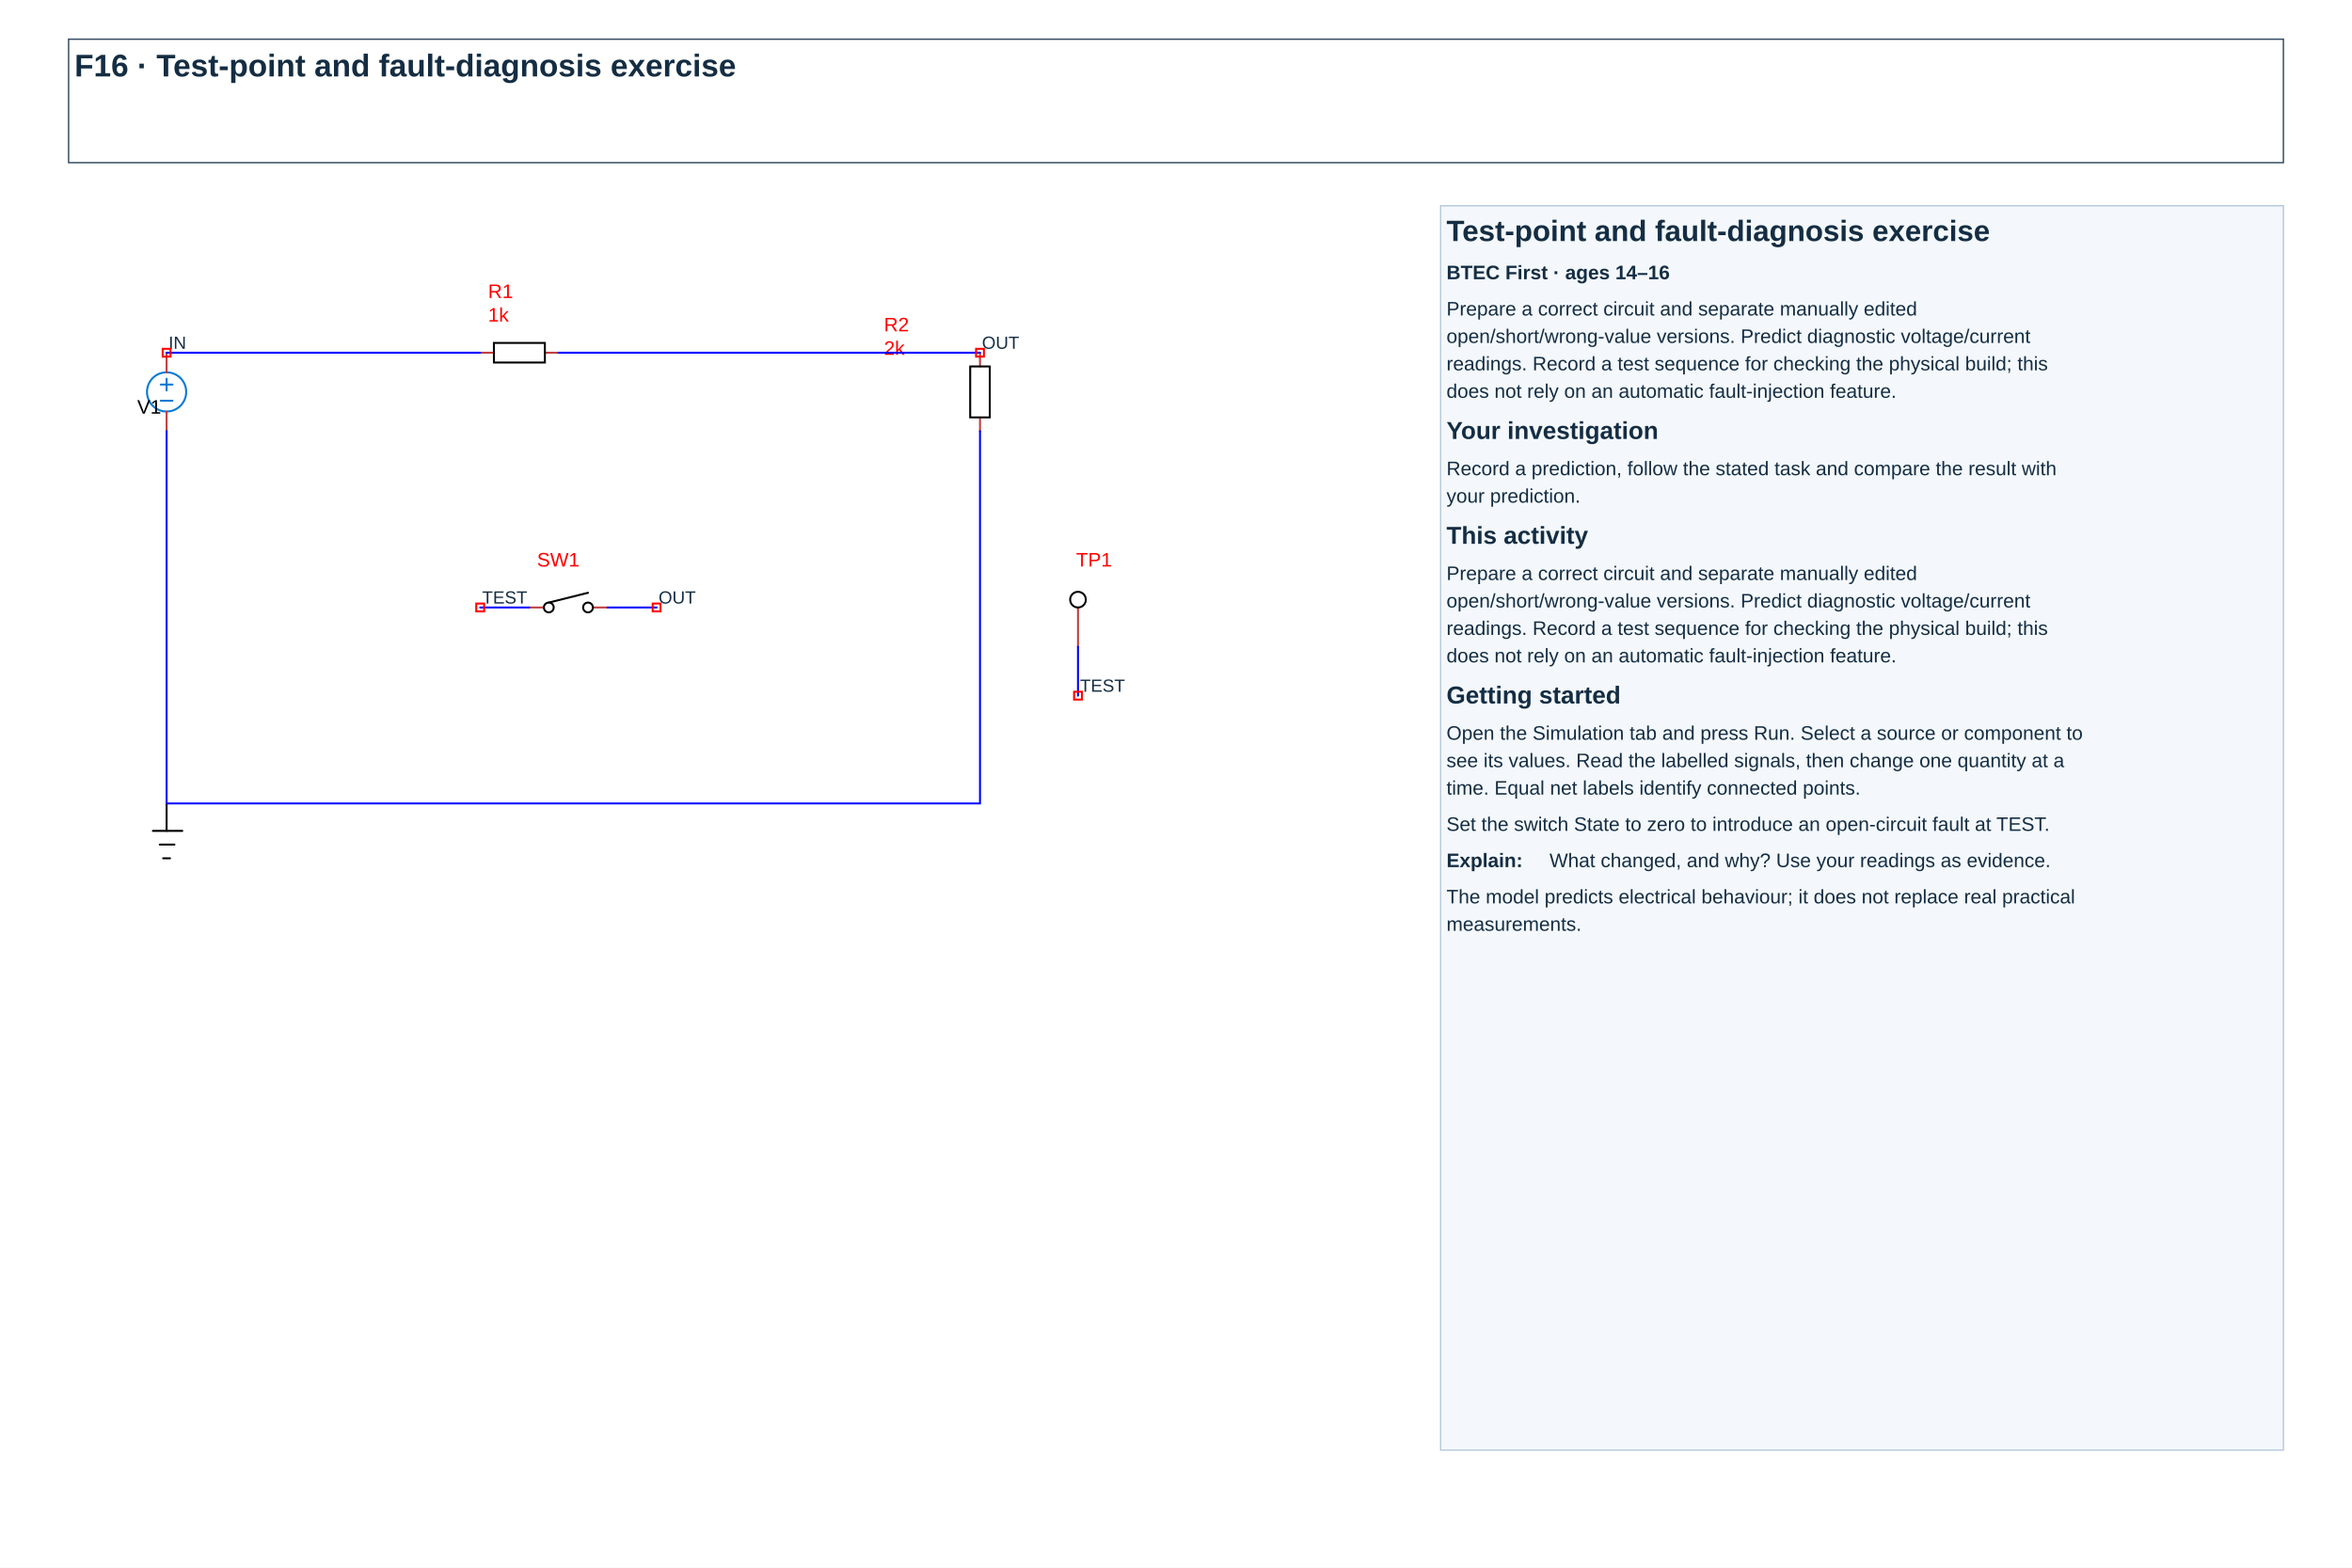
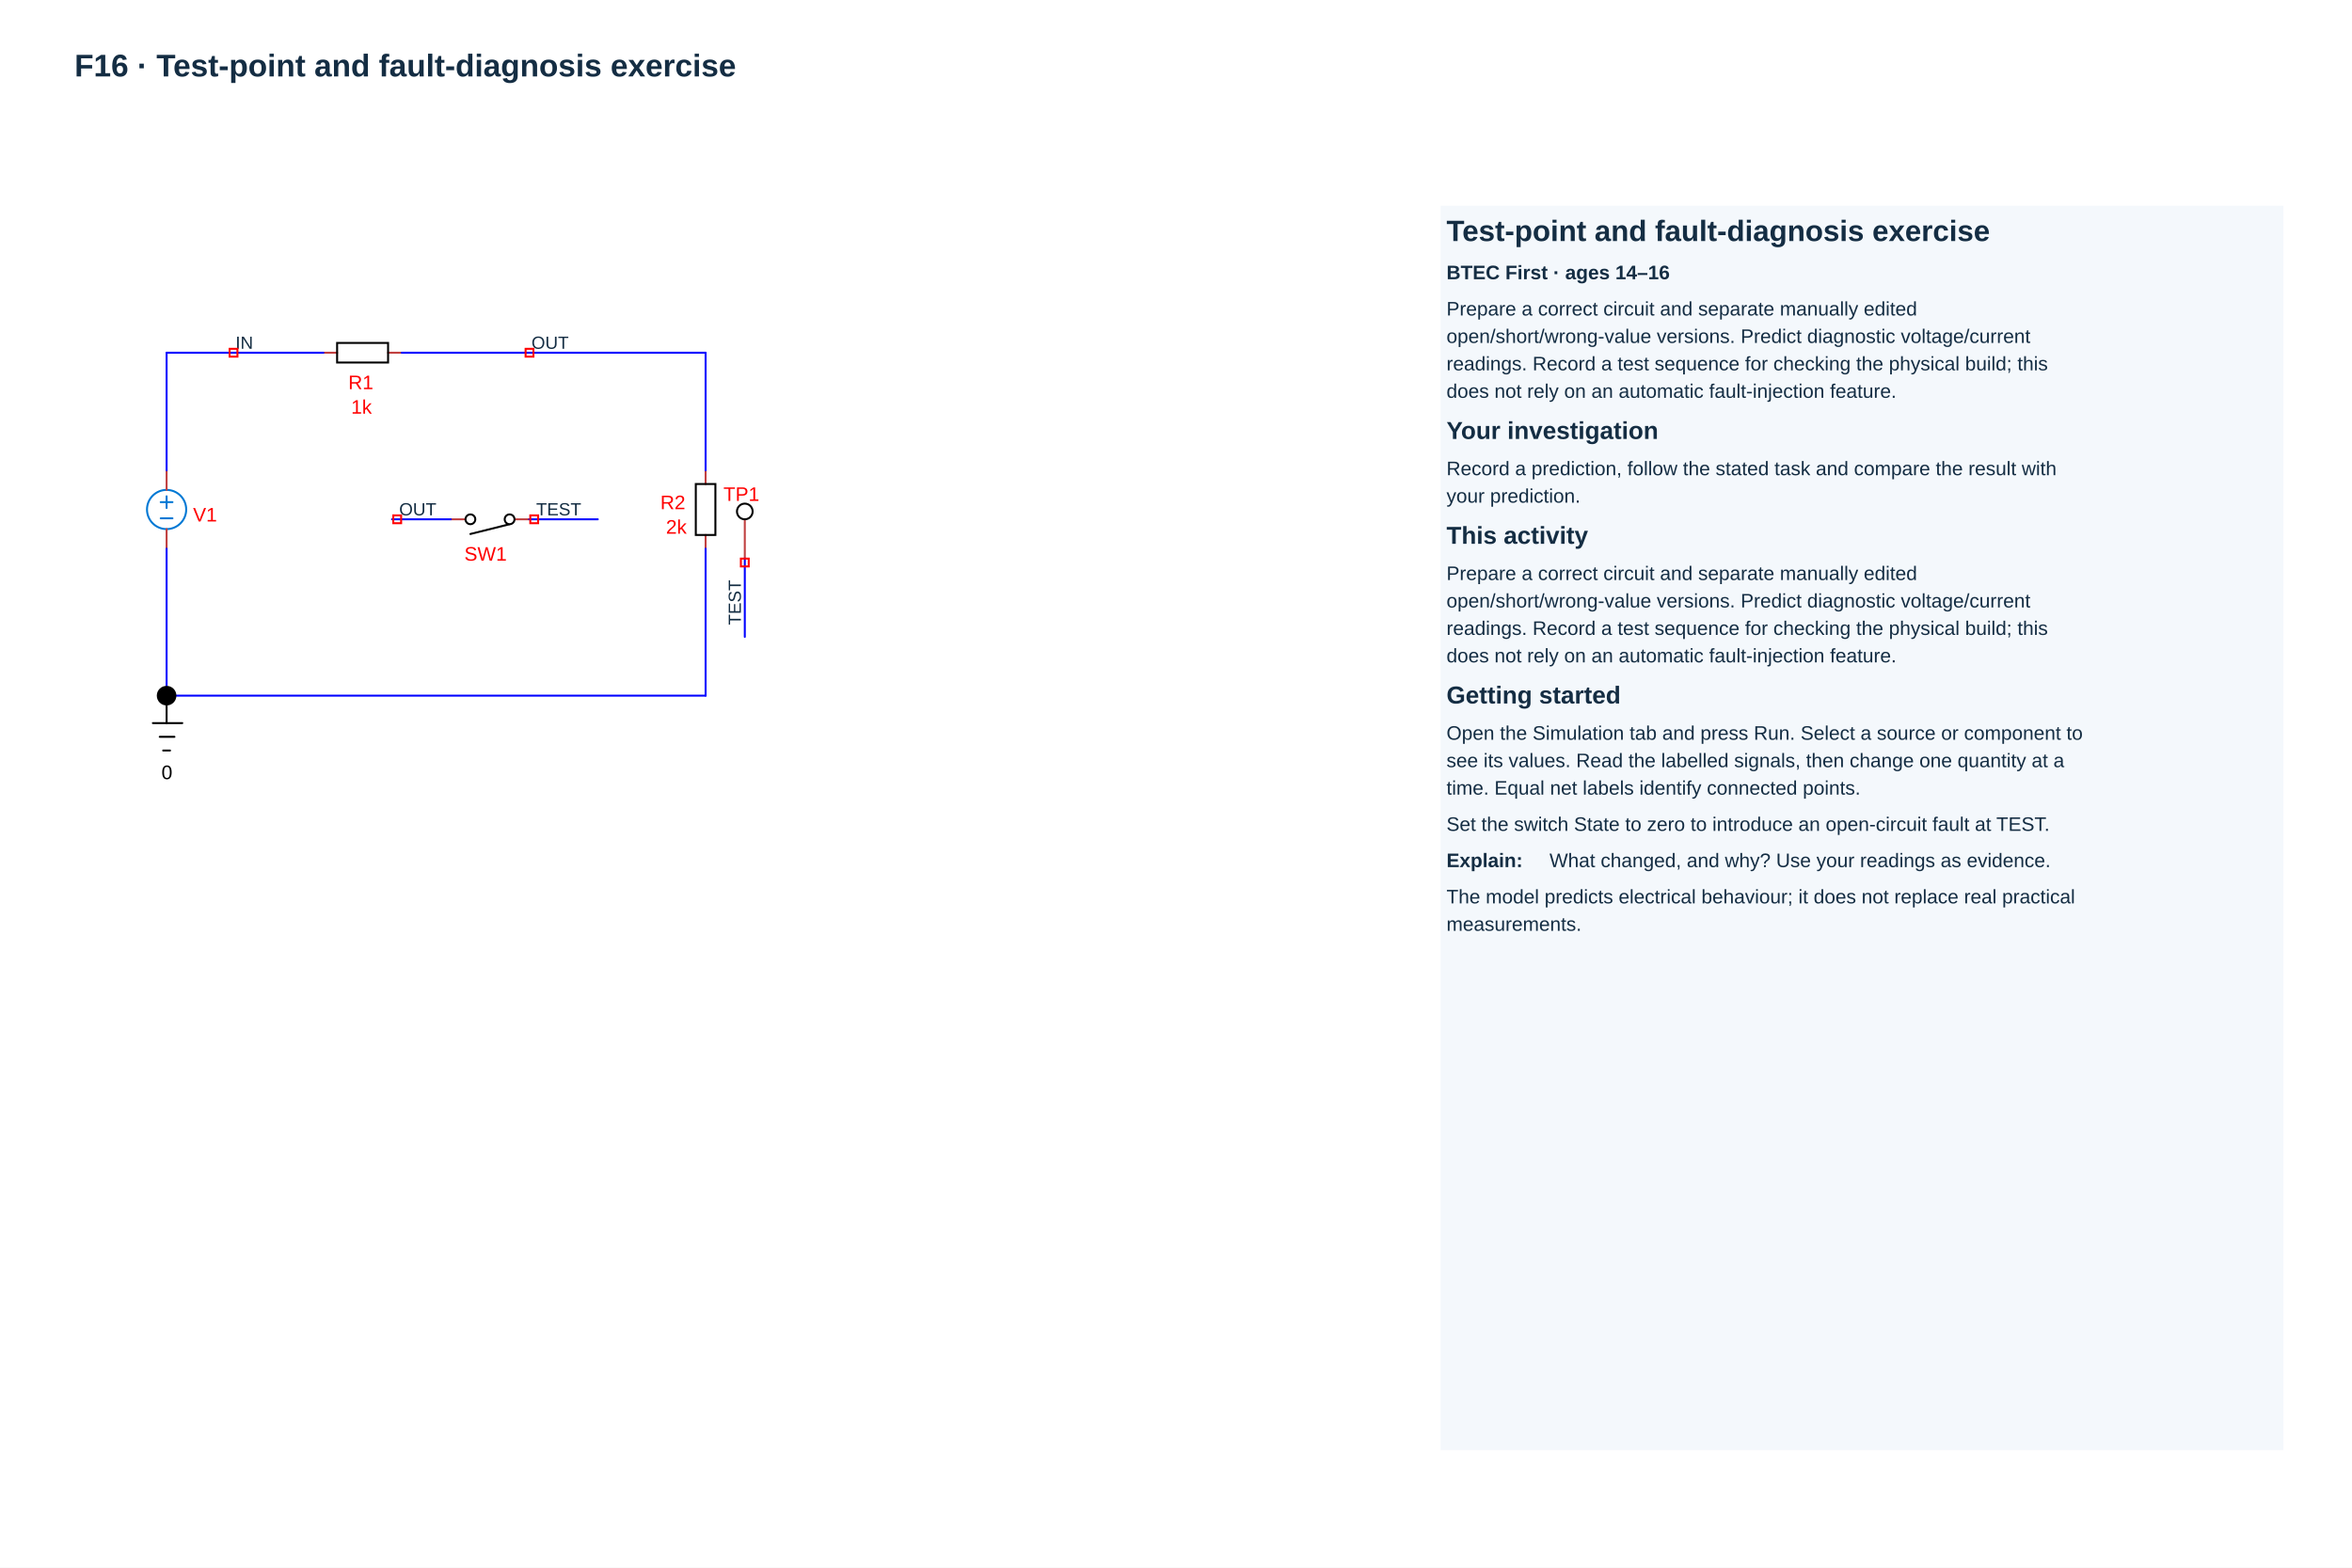
<svg xmlns="http://www.w3.org/2000/svg" width="1800" height="1200" viewBox="0 0 1200 800">
  <rect width="1200" height="800" fill="white" />
  <defs>
    <filter id="dropshadow" height="130%">
      <feGaussianBlur in="SourceAlpha" stdDeviation="3" />
      <feOffset dx="1" dy="1" result="offsetblur" />
      <feMerge>
        <feMergeNode />
        <feMergeNode in="SourceGraphic" />
      </feMerge>
    </filter>
  </defs>
-   <ellipse cx="85" cy="200" rx="10" ry="10" style="fill:none;stroke:#0078d4;stroke-width:1" />
-   <rect x="75" y="180" rx="0" ry="0" width="20" height="40" style="fill:none" />
-   <path d="M82 196.25 L88 196.25" style="fill:none;stroke:#0078d4;stroke-width:1" stroke-linecap="round" />
-   <path d="M85 193.25 L85 199.25" style="fill:none;stroke:#0078d4;stroke-width:1" stroke-linecap="round" />
-   <path d="M82 204.5 L88 204.5" style="fill:none;stroke:#0078d4;stroke-width:1" stroke-linecap="round" />
-   <g transform="rotate(90 85,180)">
-     <line x1="85" y1="180" x2="95" y2="180" stroke-linecap="round" />
-     <g style="fill:none;stroke:black;stroke-width:1">
-       <g style="stroke:#c04040">
-         <line x1="85" y1="180" x2="95" y2="180" stroke-linecap="round" />
-       </g>
-       <g style="stroke-width:0.6" />
-     </g>
-   </g>
-   <g transform="rotate(270 85,220)">
-     <line x1="85" y1="220" x2="95" y2="220" stroke-linecap="round" />
-     <g style="fill:none;stroke:black;stroke-width:1">
-       <g style="stroke:#c04040">
-         <line x1="85" y1="220" x2="95" y2="220" stroke-linecap="round" />
-       </g>
-       <g style="stroke-width:0.6" />
-     </g>
-   </g>
-   <g transform="translate( 69 201.1)">
+   <ellipse cx="85" cy="260" rx="10" ry="10" style="fill:none;stroke:#0078d4;stroke-width:1" />
+   <rect x="75" y="240" rx="0" ry="0" width="20" height="40" style="fill:none" />
+   <path d="M82 256.25 L88 256.25" style="fill:none;stroke:#0078d4;stroke-width:1" stroke-linecap="round" />
+   <path d="M85 253.25 L85 259.25" style="fill:none;stroke:#0078d4;stroke-width:1" stroke-linecap="round" />
+   <path d="M82 264.5 L88 264.5" style="fill:none;stroke:#0078d4;stroke-width:1" stroke-linecap="round" />
+   <g transform="rotate(90 85,240)">
+     <line x1="85" y1="240" x2="95" y2="240" stroke-linecap="round" />
+     <g style="fill:none;stroke:black;stroke-width:1">
+       <g style="stroke:#c04040">
+         <line x1="85" y1="240" x2="95" y2="240" stroke-linecap="round" />
+       </g>
+       <g style="stroke-width:0.6" />
+     </g>
+   </g>
+   <g transform="rotate(270 85,280)">
+     <line x1="85" y1="280" x2="95" y2="280" stroke-linecap="round" />
+     <g style="fill:none;stroke:black;stroke-width:1">
+       <g style="stroke:#c04040">
+         <line x1="85" y1="280" x2="95" y2="280" stroke-linecap="round" />
+       </g>
+       <g style="stroke-width:0.6" />
+     </g>
+   </g>
+   <g transform="translate( 97.5 256.1)">
+     <text x="1" y="10" fill="#FF0000" style="pointer-events:none;font-size:10px;font-family:Arial;font-weight:normal;font-style:normal;white-space:pre">
+       <tspan>V1</tspan>
+     </text>
+   </g>
+   <path d="M85 280 L85 355" style="fill:none;stroke:#0000ff;stroke-width:1" stroke-linecap="round" />
+   <g transform="translate( 81.39453 387.6)">
    <text x="1" y="10" fill="#000000" style="pointer-events:none;font-size:10px;font-family:Arial;font-weight:normal;font-style:normal;white-space:pre">
-       <tspan>V1</tspan>
-     </text>
-   </g>
-   <path d="M85 220 L85 410" style="fill:none;stroke:#0000ff;stroke-width:1" stroke-linecap="round" />
+       <tspan>0</tspan>
+     </text>
+   </g>
  <g transform="">
-     <line x1="85" y1="410" x2="85" y2="424" style="fill:none;stroke:#000000;stroke-width:1;stroke-linecap:round" />
-     <path d="M78 424 L93 424 M81.5 431 L89 431 M86.75 438 L83.25 438" style="fill:none;stroke:#000000;stroke-width:1;stroke-linecap:round" />
+     <line x1="85" y1="355" x2="85" y2="369" style="fill:none;stroke:#000000;stroke-width:1;stroke-linecap:round" />
+     <path d="M78 369 L93 369 M81.5 376 L89 376 M86.75 383 L83.25 383" style="fill:none;stroke:#000000;stroke-width:1;stroke-linecap:round" />
  </g>
  <g transform="">
-     <line x1="245" y1="180" x2="252" y2="180" stroke-linecap="round" />
-     <g style="fill:none;stroke:black;stroke-width:1">
-       <g style="stroke:#c04040">
-         <line x1="245" y1="180" x2="252" y2="180" stroke-linecap="round" />
-       </g>
-       <g style="stroke-width:0.6" />
-     </g>
-   </g>
-   <g transform="rotate(180 285,180)">
-     <line x1="285" y1="180" x2="292" y2="180" stroke-linecap="round" />
-     <g style="fill:none;stroke:black;stroke-width:1">
-       <g style="stroke:#c04040">
-         <line x1="285" y1="180" x2="292" y2="180" stroke-linecap="round" />
-       </g>
-       <g style="stroke-width:0.6" />
-     </g>
-   </g>
-   <rect x="252" y="175" rx="0" ry="0" width="26" height="10" style="fill:none;stroke:#000000;stroke-width:1" />
-   <g transform="translate( 248 142.1)">
+     <line x1="165" y1="180" x2="172" y2="180" stroke-linecap="round" />
+     <g style="fill:none;stroke:black;stroke-width:1">
+       <g style="stroke:#c04040">
+         <line x1="165" y1="180" x2="172" y2="180" stroke-linecap="round" />
+       </g>
+       <g style="stroke-width:0.6" />
+     </g>
+   </g>
+   <g transform="rotate(180 205,180)">
+     <line x1="205" y1="180" x2="212" y2="180" stroke-linecap="round" />
+     <g style="fill:none;stroke:black;stroke-width:1">
+       <g style="stroke:#c04040">
+         <line x1="205" y1="180" x2="212" y2="180" stroke-linecap="round" />
+       </g>
+       <g style="stroke-width:0.6" />
+     </g>
+   </g>
+   <rect x="172" y="175" rx="0" ry="0" width="26" height="10" style="fill:none;stroke:#000000;stroke-width:1" />
+   <g transform="translate( 176.6973 188.6)">
    <text x="1" y="10" fill="#FF0000" style="pointer-events:none;font-size:10px;font-family:Arial;font-weight:normal;font-style:normal;white-space:pre">
      <tspan>R1</tspan>
    </text>
  </g>
-   <g transform="translate( 248 154.1)">
+   <g transform="translate( 178.1445 201.1)">
    <text x="1" y="10" fill="#FF0000" style="pointer-events:none;font-size:10px;font-family:Arial;font-weight:normal;font-style:normal;white-space:pre">
      <tspan>1k</tspan>
    </text>
  </g>
-   <g transform="rotate(90 500,180)">
-     <line x1="500" y1="180" x2="507" y2="180" stroke-linecap="round" />
-     <g style="fill:none;stroke:black;stroke-width:1">
-       <g style="stroke:#c04040">
-         <line x1="500" y1="180" x2="507" y2="180" stroke-linecap="round" />
-       </g>
-       <g style="stroke-width:0.6" />
-     </g>
-   </g>
-   <g transform="rotate(270 500,220)">
-     <line x1="500" y1="220" x2="507" y2="220" stroke-linecap="round" />
-     <g style="fill:none;stroke:black;stroke-width:1">
-       <g style="stroke:#c04040">
-         <line x1="500" y1="220" x2="507" y2="220" stroke-linecap="round" />
-       </g>
-       <g style="stroke-width:0.6" />
-     </g>
-   </g>
-   <rect x="495" y="187" rx="0" ry="0" width="10" height="26" style="fill:none;stroke:#000000;stroke-width:1" />
-   <g transform="translate( 450 159.1)">
+   <g transform="rotate(90 360,240)">
+     <line x1="360" y1="240" x2="367" y2="240" stroke-linecap="round" />
+     <g style="fill:none;stroke:black;stroke-width:1">
+       <g style="stroke:#c04040">
+         <line x1="360" y1="240" x2="367" y2="240" stroke-linecap="round" />
+       </g>
+       <g style="stroke-width:0.6" />
+     </g>
+   </g>
+   <g transform="rotate(270 360,280)">
+     <line x1="360" y1="280" x2="367" y2="280" stroke-linecap="round" />
+     <g style="fill:none;stroke:black;stroke-width:1">
+       <g style="stroke:#c04040">
+         <line x1="360" y1="280" x2="367" y2="280" stroke-linecap="round" />
+       </g>
+       <g style="stroke-width:0.6" />
+     </g>
+   </g>
+   <rect x="355" y="247" rx="0" ry="0" width="10" height="26" style="fill:none;stroke:#000000;stroke-width:1" />
+   <g transform="translate( 335.8945 249.85)">
    <text x="1" y="10" fill="#FF0000" style="pointer-events:none;font-size:10px;font-family:Arial;font-weight:normal;font-style:normal;white-space:pre">
      <tspan>R2</tspan>
    </text>
  </g>
-   <g transform="translate( 450 171.1)">
+   <g transform="translate( 338.7891 262.35)">
    <text x="1" y="10" fill="#FF0000" style="pointer-events:none;font-size:10px;font-family:Arial;font-weight:normal;font-style:normal;white-space:pre">
      <tspan>2k</tspan>
    </text>
  </g>
-   <path d="M85 180 L245 180" style="fill:none;stroke:#0000ff;stroke-width:1" stroke-linecap="round" />
-   <path d="M285 180 L500 180" style="fill:none;stroke:#0000ff;stroke-width:1" stroke-linecap="round" />
-   <path d="M500 220 L500 410 L85 410" style="fill:none;stroke:#0000ff;stroke-width:1" stroke-linecap="round" />
-   <g transform="translate( 500 168.99)">
+   <path d="M85 240 L85 180" style="fill:none;stroke:#0000ff;stroke-width:1" stroke-linecap="round" />
+   <path d="M85 180 L165 180" style="fill:none;stroke:#0000ff;stroke-width:1" stroke-linecap="round" />
+   <path d="M205 180 L360 180" style="fill:none;stroke:#0000ff;stroke-width:1" stroke-linecap="round" />
+   <path d="M360 180 L360 240" style="fill:none;stroke:#0000ff;stroke-width:1" stroke-linecap="round" />
+   <path d="M360 280 L360 355" style="fill:none;stroke:#0000ff;stroke-width:1" stroke-linecap="round" />
+   <path d="M360 355 L85 355" style="fill:none;stroke:#0000ff;stroke-width:1" stroke-linecap="round" />
+   <g transform="translate( 270.1602 168.99)">
    <text x="1" y="9" fill="#142d43" style="pointer-events:none;font-size:9px;font-family:Arial;font-weight:normal;font-style:normal;white-space:pre">
      <tspan>OUT</tspan>
    </text>
  </g>
-   <rect x="498" y="178" width="4" height="4" style="stroke:red;stroke-width:1;fill:none" />
-   <g transform="translate( 85 168.99)">
+   <rect x="268.16" y="178" width="4" height="4" style="stroke:red;stroke-width:1;fill:none" />
+   <g transform="translate( 119.15 168.99)">
    <text x="1" y="9" fill="#142d43" style="pointer-events:none;font-size:9px;font-family:Arial;font-weight:normal;font-style:normal;white-space:pre">
      <tspan>IN</tspan>
    </text>
  </g>
-   <rect x="83" y="178" width="4" height="4" style="stroke:red;stroke-width:1;fill:none" />
-   <path d="M280 307.5 L300 302.5" style="fill:none;stroke:#000000;stroke-width:1" stroke-linecap="round" />
-   <g transform="rotate(180 310,310)">
-     <line x1="310" y1="310" x2="318" y2="310" stroke-linecap="round" />
-     <g style="fill:none;stroke:black;stroke-width:1">
-       <g style="stroke:#c04040">
-         <line x1="310" y1="310" x2="318" y2="310" stroke-linecap="round" />
-       </g>
-       <g style="stroke-width:0.6" />
-     </g>
-   </g>
+   <rect x="117.15" y="178" width="4" height="4" style="stroke:red;stroke-width:1;fill:none" />
+   <path d="M260 267.5 L240 272.5" style="fill:none;stroke:#000000;stroke-width:1" stroke-linecap="round" />
  <g transform="">
-     <line x1="270" y1="310" x2="278" y2="310" stroke-linecap="round" />
-     <g style="fill:none;stroke:black;stroke-width:1">
-       <g style="stroke:#c04040">
-         <line x1="270" y1="310" x2="278" y2="310" stroke-linecap="round" />
-       </g>
-       <g style="stroke-width:0.6" />
-     </g>
-   </g>
-   <ellipse cx="280" cy="310" rx="2.5" ry="2.5" style="fill:#ffffff;stroke:#000000;stroke-width:1" />
-   <ellipse cx="300" cy="310" rx="2.5" ry="2.5" style="fill:#ffffff;stroke:#000000;stroke-width:1" />
-   <g transform="translate( 273 279.1)">
+     <line x1="230" y1="265" x2="238" y2="265" stroke-linecap="round" />
+     <g style="fill:none;stroke:black;stroke-width:1">
+       <g style="stroke:#c04040">
+         <line x1="230" y1="265" x2="238" y2="265" stroke-linecap="round" />
+       </g>
+       <g style="stroke-width:0.6" />
+     </g>
+   </g>
+   <g transform="rotate(180 270,265)">
+     <line x1="270" y1="265" x2="278" y2="265" stroke-linecap="round" />
+     <g style="fill:none;stroke:black;stroke-width:1">
+       <g style="stroke:#c04040">
+         <line x1="270" y1="265" x2="278" y2="265" stroke-linecap="round" />
+       </g>
+       <g style="stroke-width:0.6" />
+     </g>
+   </g>
+   <ellipse cx="260" cy="265" rx="2.5" ry="2.5" style="fill:#ffffff;stroke:#000000;stroke-width:1" />
+   <ellipse cx="240" cy="265" rx="2.5" ry="2.5" style="fill:#ffffff;stroke:#000000;stroke-width:1" />
+   <g transform="translate( 235.9082 276.1)">
    <text x="1" y="10" fill="#FF0000" style="pointer-events:none;font-size:10px;font-family:Arial;font-weight:normal;font-style:normal;white-space:pre">
      <tspan>SW1</tspan>
    </text>
  </g>
-   <path d="M310 310 L335 310" style="fill:none;stroke:#0000ff;stroke-width:1" stroke-linecap="round" />
-   <g transform="translate( 335 298.99)">
+   <path d="M230 265 L200 265" style="fill:none;stroke:#0000ff;stroke-width:1" stroke-linecap="round" />
+   <g transform="translate( 202.6602 253.99)">
    <text x="1" y="9" fill="#142d43" style="pointer-events:none;font-size:9px;font-family:Arial;font-weight:normal;font-style:normal;white-space:pre">
      <tspan>OUT</tspan>
    </text>
  </g>
-   <rect x="333" y="308" width="4" height="4" style="stroke:red;stroke-width:1;fill:none" />
-   <path d="M270 310 L245 310" style="fill:none;stroke:#0000ff;stroke-width:1" stroke-linecap="round" />
-   <g transform="translate( 245 298.99)">
+   <rect x="200.66" y="263" width="4" height="4" style="stroke:red;stroke-width:1;fill:none" />
+   <path d="M270 265 L305 265" style="fill:none;stroke:#0000ff;stroke-width:1" stroke-linecap="round" />
+   <g transform="translate( 272.5551 253.99)">
    <text x="1" y="9" fill="#142d43" style="pointer-events:none;font-size:9px;font-family:Arial;font-weight:normal;font-style:normal;white-space:pre">
      <tspan>TEST</tspan>
    </text>
  </g>
-   <rect x="243" y="308" width="4" height="4" style="stroke:red;stroke-width:1;fill:none" />
-   <g transform="rotate(270 550,330)">
-     <line x1="550" y1="330" x2="570" y2="330" stroke-linecap="round" />
-     <g style="fill:none;stroke:black;stroke-width:1">
-       <g style="stroke:#c04040">
-         <line x1="550" y1="330" x2="570" y2="330" stroke-linecap="round" />
-       </g>
-       <g style="stroke-width:0.6" />
-     </g>
-   </g>
-   <ellipse cx="550" cy="306" rx="4" ry="4" style="fill:none;stroke:#000000;stroke-width:1" />
-   <g transform="translate( 548 279.1)">
+   <rect x="270.555" y="263" width="4" height="4" style="stroke:red;stroke-width:1;fill:none" />
+   <g transform="rotate(270 380,285)">
+     <line x1="380" y1="285" x2="400" y2="285" stroke-linecap="round" />
+     <g style="fill:none;stroke:black;stroke-width:1">
+       <g style="stroke:#c04040">
+         <line x1="380" y1="285" x2="400" y2="285" stroke-linecap="round" />
+       </g>
+       <g style="stroke-width:0.6" />
+     </g>
+   </g>
+   <ellipse cx="380" cy="261" rx="4" ry="4" style="fill:none;stroke:#000000;stroke-width:1" />
+   <g transform="translate( 368.0918 245.6)">
    <text x="1" y="10" fill="#FF0000" style="pointer-events:none;font-size:10px;font-family:Arial;font-weight:normal;font-style:normal;white-space:pre">
      <tspan>TP1</tspan>
    </text>
  </g>
-   <path d="M550 330 L550 355" style="fill:none;stroke:#0000ff;stroke-width:1" stroke-linecap="round" />
-   <g transform="translate( 550 343.99)">
+   <path d="M380 285 L380 325" style="fill:none;stroke:#0000ff;stroke-width:1" stroke-linecap="round" />
+   <g transform="translate( 368.99 319.9449) rotate( 270 0 0 )">
    <text x="1" y="9" fill="#142d43" style="pointer-events:none;font-size:9px;font-family:Arial;font-weight:normal;font-style:normal;white-space:pre">
      <tspan>TEST</tspan>
    </text>
  </g>
-   <rect x="548" y="353" width="4" height="4" style="stroke:red;stroke-width:1;fill:none" />
-   <rect x="35" y="20" rx="0" ry="0" width="1130" height="63" style="fill:none;stroke:#32495f;stroke-width:0.7" />
+   <rect x="378" y="285.055" width="4" height="4" style="stroke:red;stroke-width:1;fill:none" />
+   <rect x="35" y="20" rx="0" ry="0" width="1130" height="63" style="fill:none;stroke:#32495f;stroke-width:0" />
  <g transform="translate(35 20)" style="pointer-events:none">
    <svg width="1130" height="63" overflow="hidden" data-markdown="true">
      <text x="3" y="19" fill="#142d43" font-family="Arial" font-size="16" font-weight="bold" font-style="normal" xml:space="preserve" style="white-space:pre">F16 · Test-point and fault-diagnosis exercise</text>
    </svg>
  </g>
-   <rect x="735" y="105" rx="0" ry="0" width="430" height="635" style="fill:#f4f8fc;stroke:#b7c9dc;stroke-width:0.7" />
+   <rect x="735" y="105" rx="0" ry="0" width="430" height="635" style="fill:#f4f8fc;stroke:#b7c9dc;stroke-width:0" />
  <g transform="translate(735 105)" style="pointer-events:none">
    <svg width="430" height="635" overflow="hidden" data-markdown="true">
      <text x="3" y="18" fill="#142d43" font-family="Arial" font-size="15" font-weight="bold" font-style="normal" xml:space="preserve" style="white-space:pre">Test-point and fault-diagnosis exercise</text>
      <text x="3" y="37.5" fill="#142d43" font-family="Arial" font-size="10" font-weight="bold" font-style="normal" xml:space="preserve" style="white-space:pre">BTEC First · ages 14–16</text>
      <text x="3" y="56" fill="#142d43" font-family="Arial" font-size="10" font-weight="normal" font-style="normal" xml:space="preserve" style="white-space:pre">Prepare a correct circuit and separate manually edited </text>
      <text x="3" y="70" fill="#142d43" font-family="Arial" font-size="10" font-weight="normal" font-style="normal" xml:space="preserve" style="white-space:pre">open/short/wrong-value versions. Predict diagnostic voltage/current </text>
      <text x="3" y="84" fill="#142d43" font-family="Arial" font-size="10" font-weight="normal" font-style="normal" xml:space="preserve" style="white-space:pre">readings. Record a test sequence for checking the physical build; this </text>
      <text x="3" y="98" fill="#142d43" font-family="Arial" font-size="10" font-weight="normal" font-style="normal" xml:space="preserve" style="white-space:pre">does not rely on an automatic fault-injection feature.</text>
      <text x="3" y="119" fill="#142d43" font-family="Arial" font-size="12.5" font-weight="bold" font-style="normal" xml:space="preserve" style="white-space:pre">Your investigation</text>
      <text x="3" y="137.5" fill="#142d43" font-family="Arial" font-size="10" font-weight="normal" font-style="normal" xml:space="preserve" style="white-space:pre">Record a prediction, follow the stated task and compare the result with </text>
      <text x="3" y="151.5" fill="#142d43" font-family="Arial" font-size="10" font-weight="normal" font-style="normal" xml:space="preserve" style="white-space:pre">your prediction.</text>
      <text x="3" y="172.5" fill="#142d43" font-family="Arial" font-size="12.5" font-weight="bold" font-style="normal" xml:space="preserve" style="white-space:pre">This activity</text>
      <text x="3" y="191" fill="#142d43" font-family="Arial" font-size="10" font-weight="normal" font-style="normal" xml:space="preserve" style="white-space:pre">Prepare a correct circuit and separate manually edited </text>
      <text x="3" y="205" fill="#142d43" font-family="Arial" font-size="10" font-weight="normal" font-style="normal" xml:space="preserve" style="white-space:pre">open/short/wrong-value versions. Predict diagnostic voltage/current </text>
      <text x="3" y="219" fill="#142d43" font-family="Arial" font-size="10" font-weight="normal" font-style="normal" xml:space="preserve" style="white-space:pre">readings. Record a test sequence for checking the physical build; this </text>
      <text x="3" y="233" fill="#142d43" font-family="Arial" font-size="10" font-weight="normal" font-style="normal" xml:space="preserve" style="white-space:pre">does not rely on an automatic fault-injection feature.</text>
      <text x="3" y="254" fill="#142d43" font-family="Arial" font-size="12.5" font-weight="bold" font-style="normal" xml:space="preserve" style="white-space:pre">Getting started</text>
      <text x="3" y="272.5" fill="#142d43" font-family="Arial" font-size="10" font-weight="normal" font-style="normal" xml:space="preserve" style="white-space:pre">Open the Simulation tab and press Run. Select a source or component to</text>
      <text x="3" y="286.5" fill="#142d43" font-family="Arial" font-size="10" font-weight="normal" font-style="normal" xml:space="preserve" style="white-space:pre">see its values. Read the labelled signals, then change one quantity at a </text>
      <text x="3" y="300.5" fill="#142d43" font-family="Arial" font-size="10" font-weight="normal" font-style="normal" xml:space="preserve" style="white-space:pre">time. Equal net labels identify connected points.</text>
      <text x="3" y="319" fill="#142d43" font-family="Arial" font-size="10" font-weight="normal" font-style="normal" xml:space="preserve" style="white-space:pre">Set the switch State to zero to introduce an open-circuit fault at TEST.</text>
      <text x="3" y="337.5" fill="#142d43" font-family="Arial" font-size="10" font-weight="bold" font-style="normal" xml:space="preserve" style="white-space:pre">Explain:</text>
      <text x="52.766" y="337.5" fill="#142d43" font-family="Arial" font-size="10" font-weight="normal" font-style="normal" xml:space="preserve" style="white-space:pre"> What changed, and why? Use your readings as evidence.</text>
      <text x="3" y="356" fill="#142d43" font-family="Arial" font-size="10" font-weight="normal" font-style="normal" xml:space="preserve" style="white-space:pre">The model predicts electrical behaviour; it does not replace real practical </text>
      <text x="3" y="370" fill="#142d43" font-family="Arial" font-size="10" font-weight="normal" font-style="normal" xml:space="preserve" style="white-space:pre">measurements.</text>
    </svg>
  </g>
+   <circle cx="85" cy="355" r="5" style="fill:#000000;stroke:none" />
</svg>
